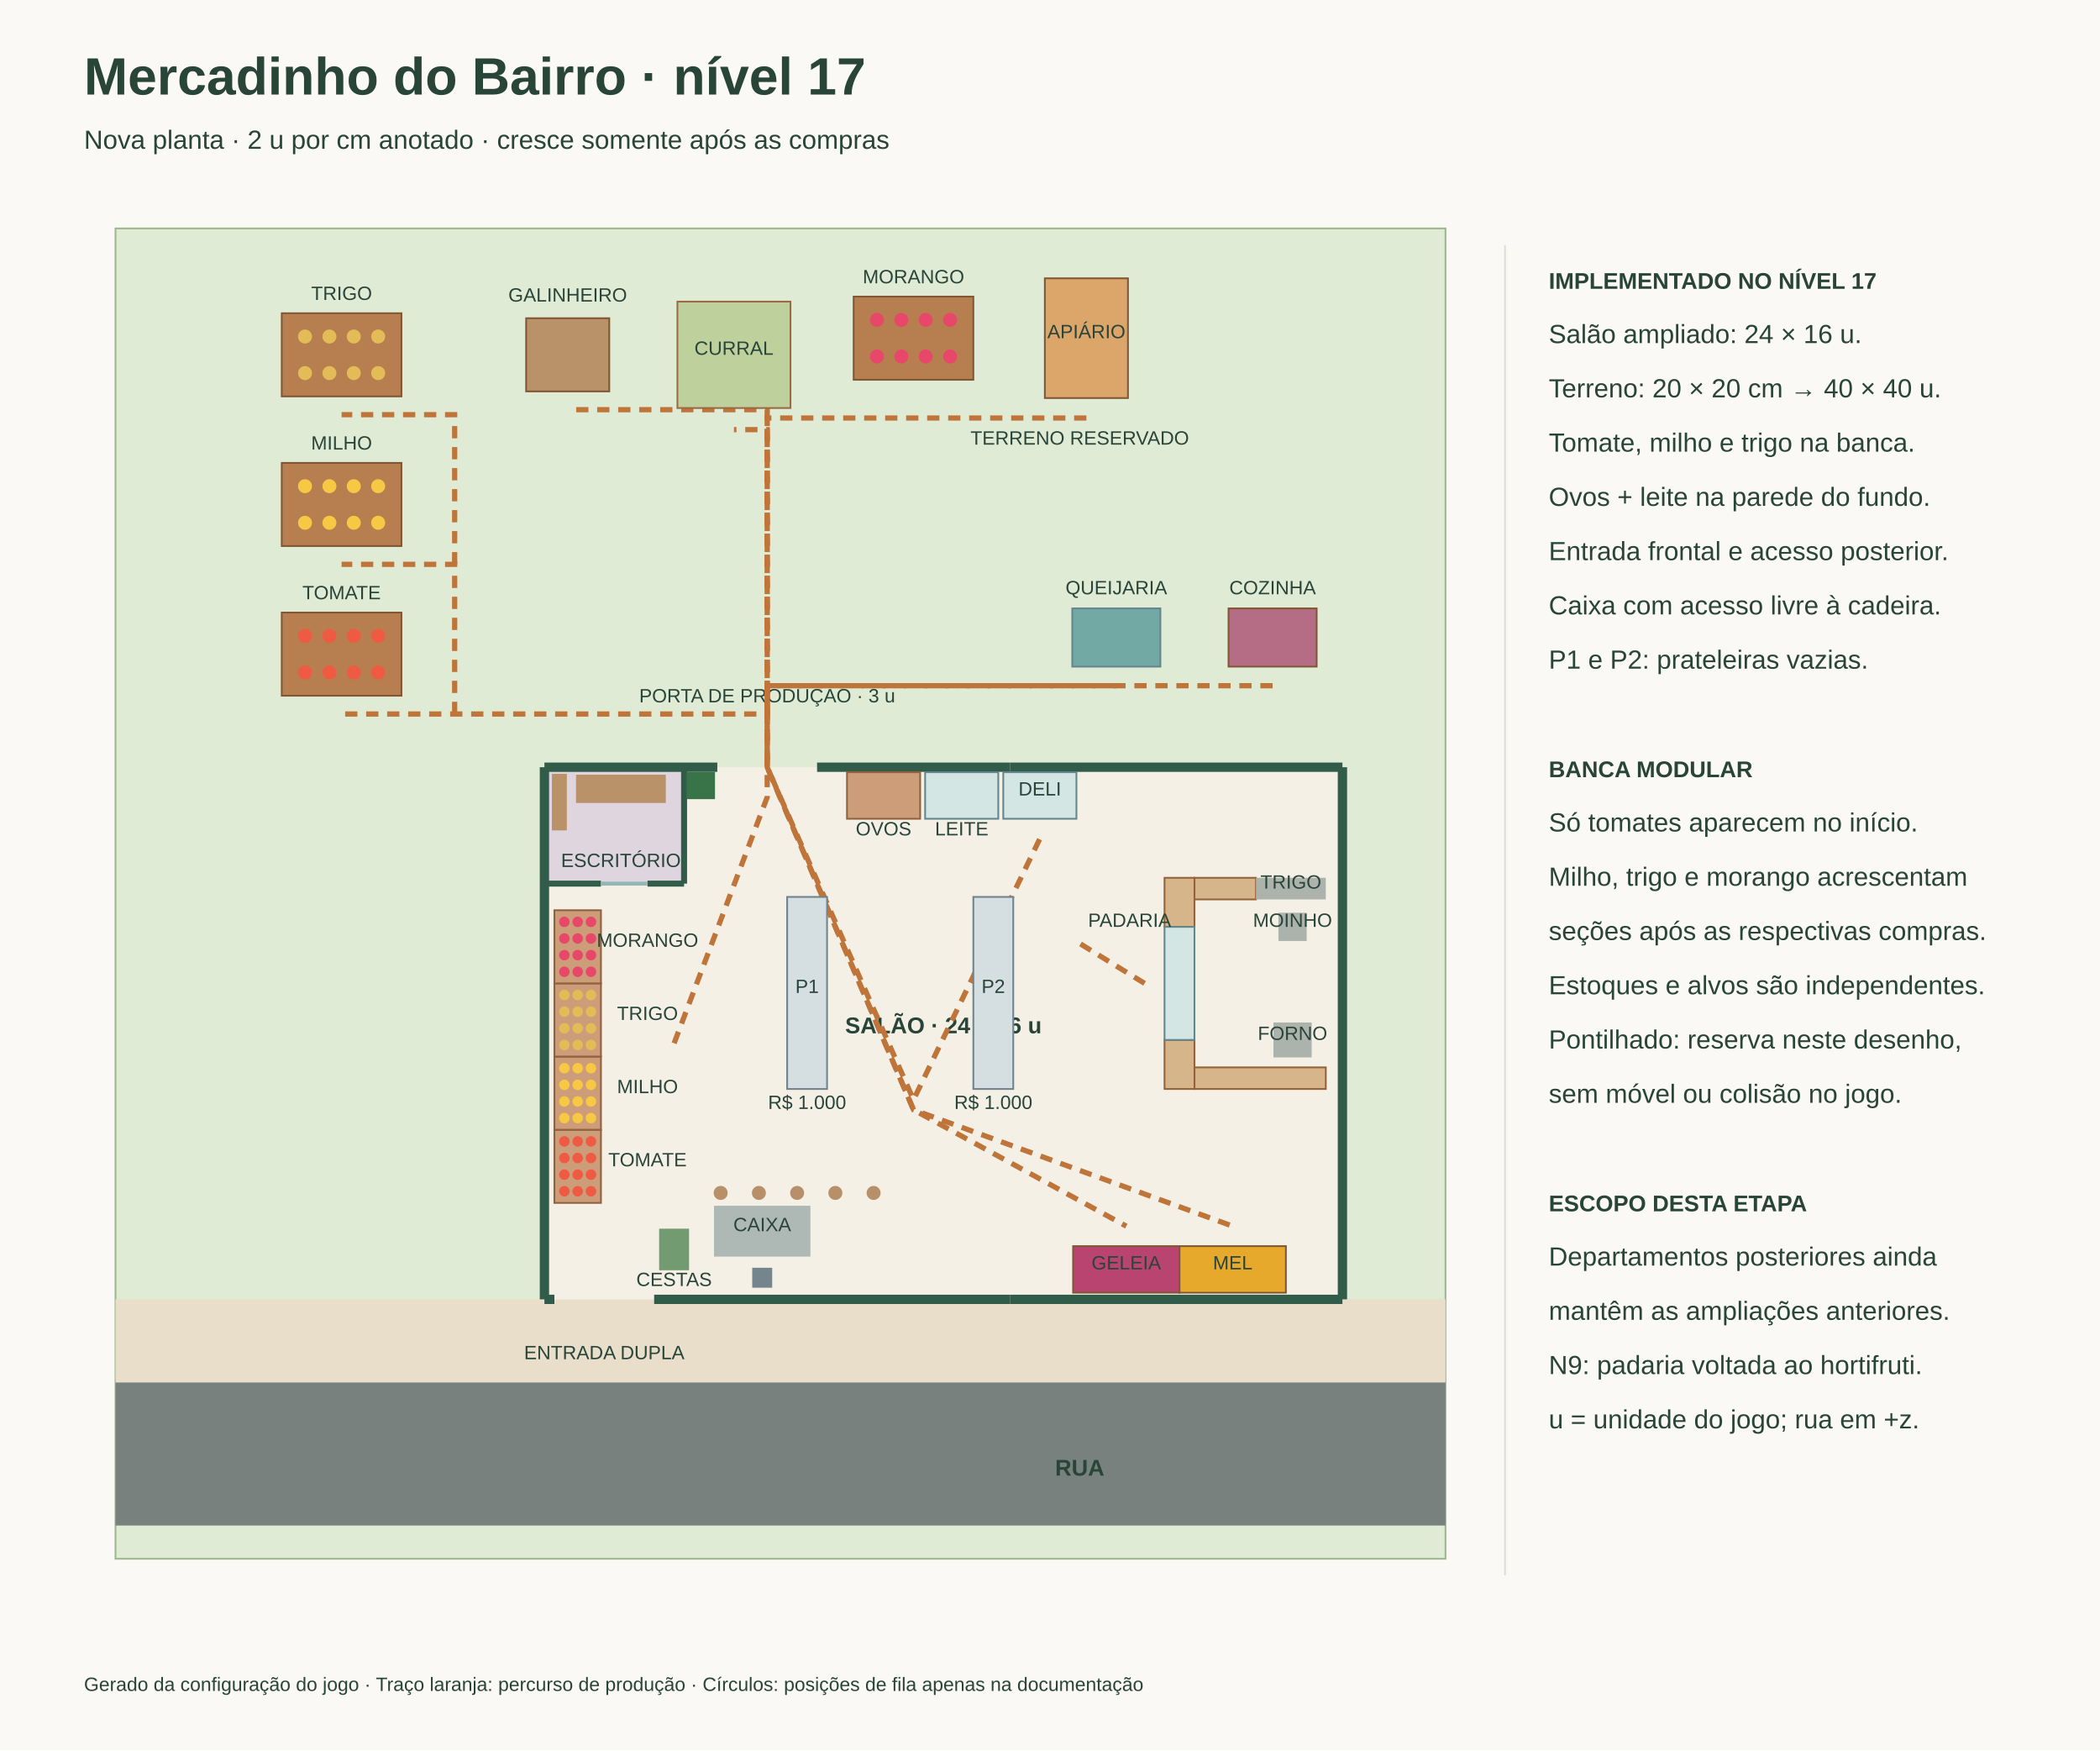
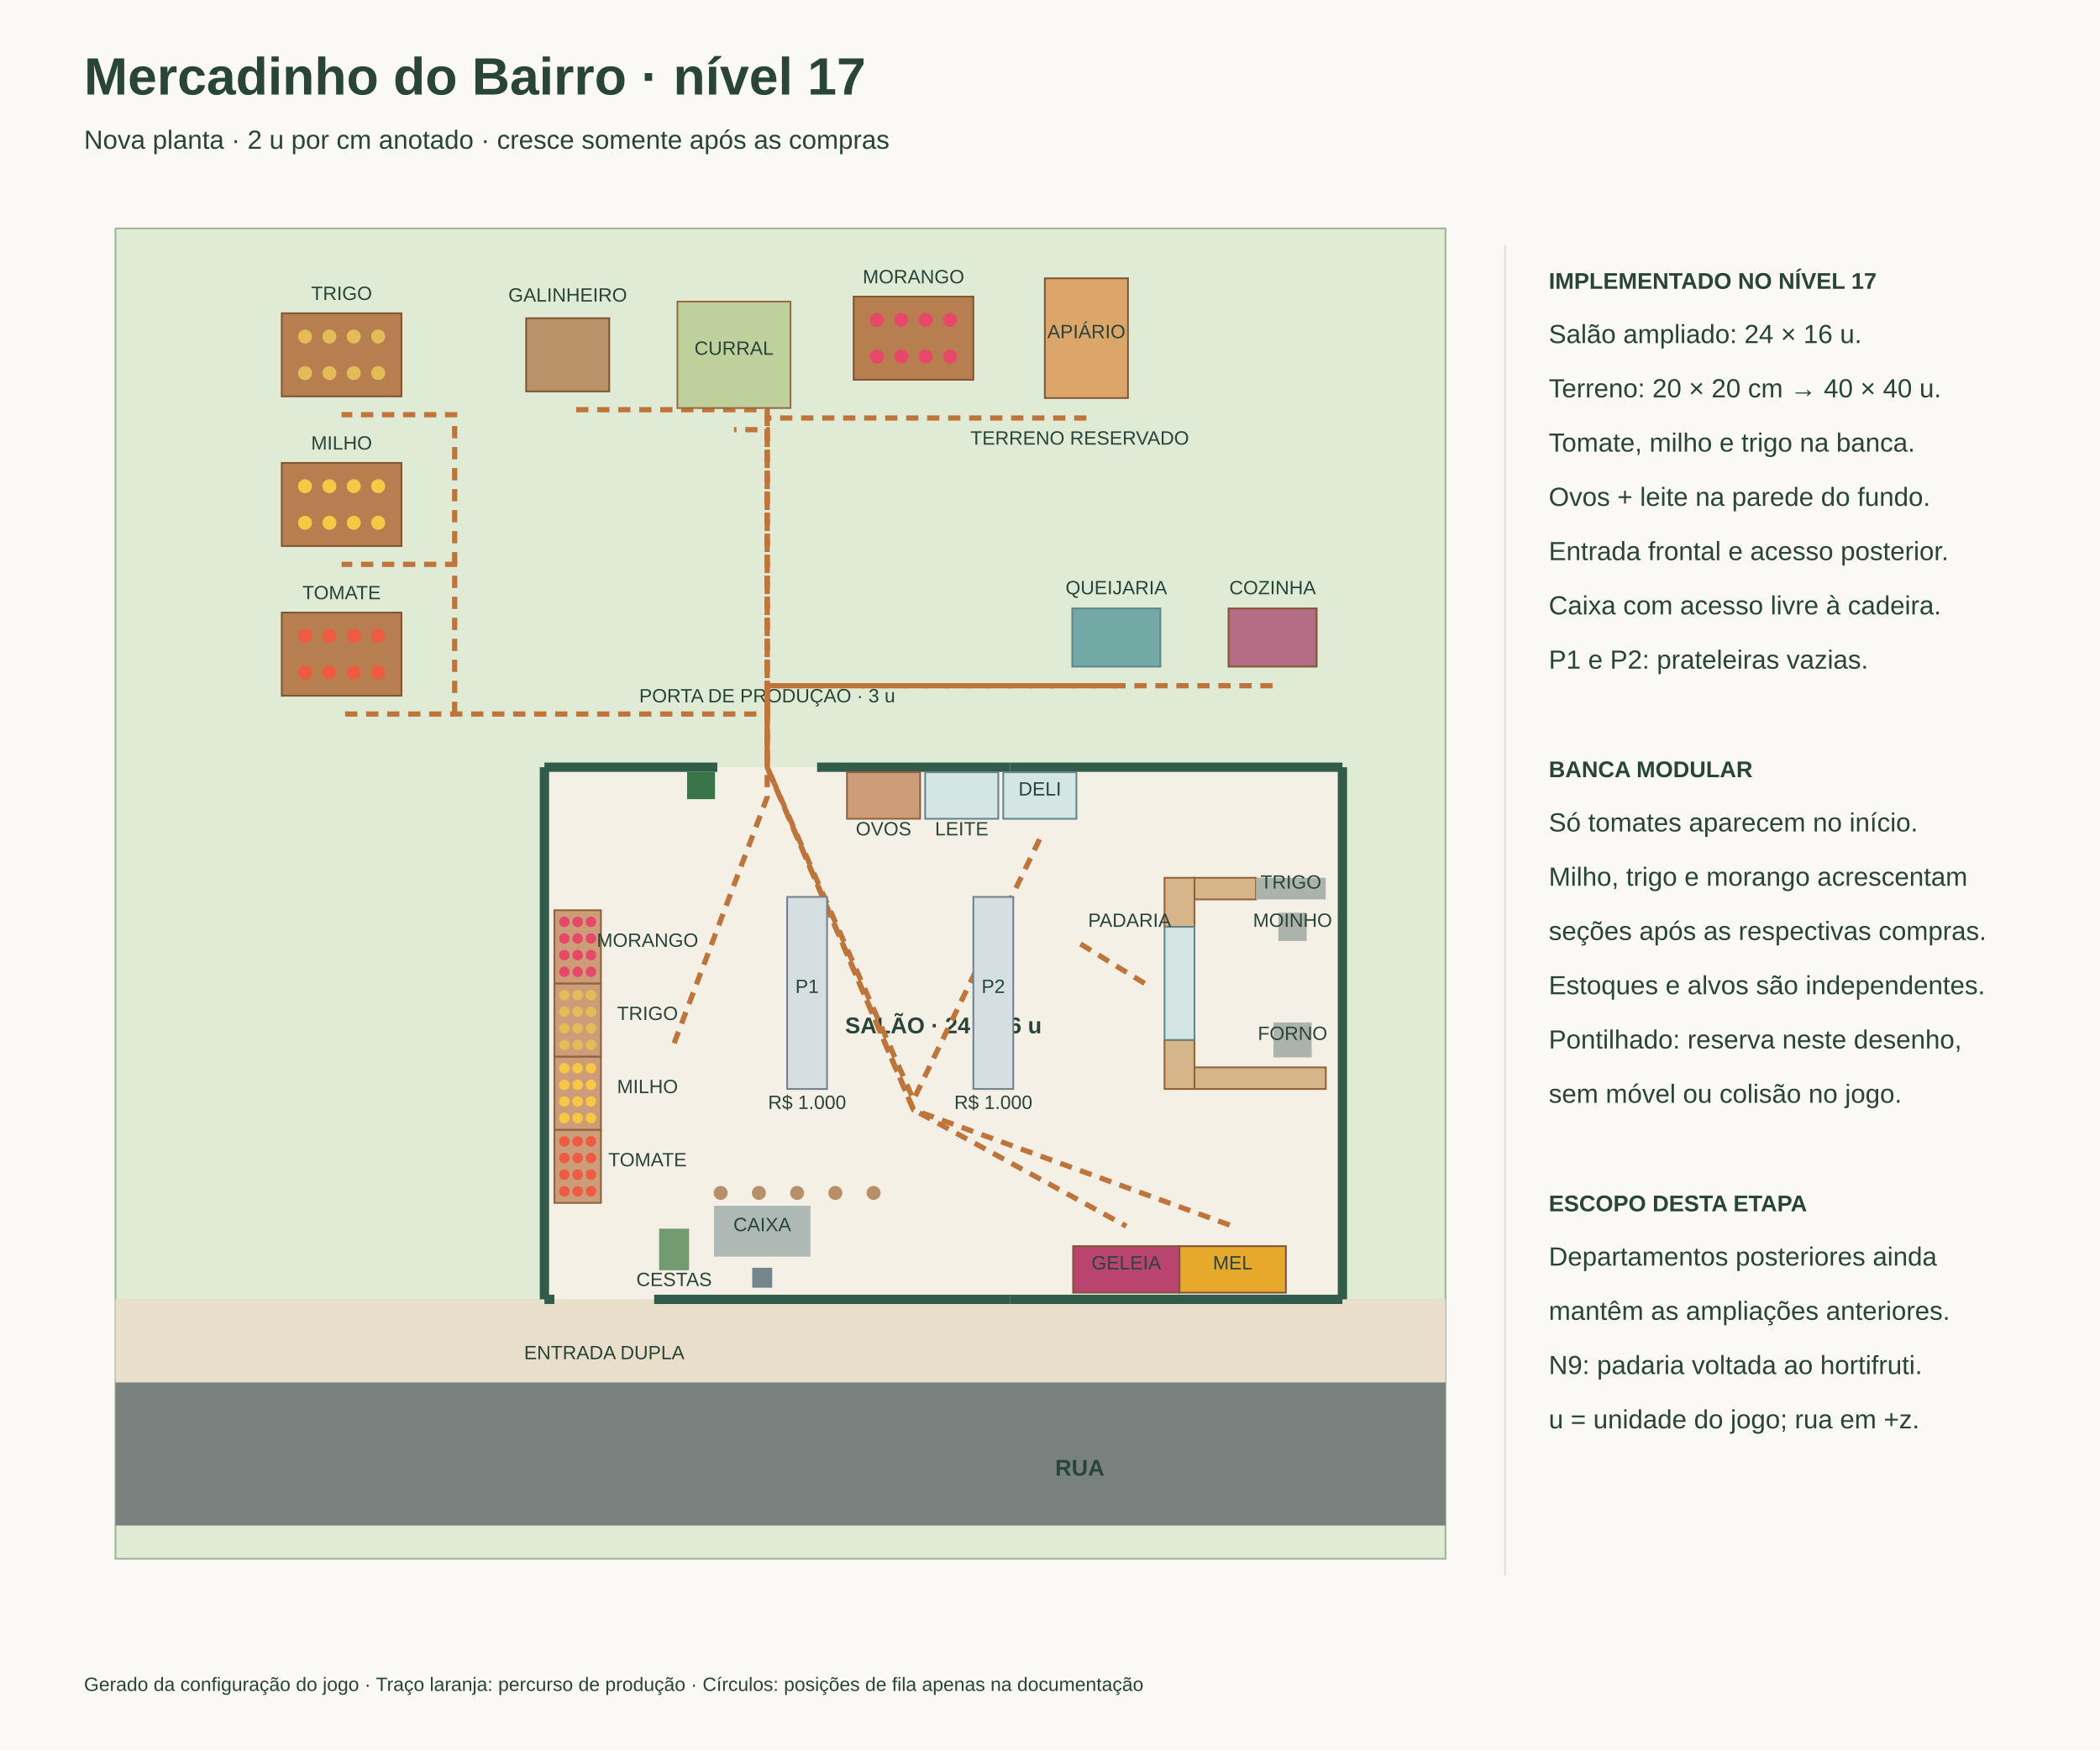
<svg xmlns="http://www.w3.org/2000/svg" width="1200" height="1000" viewBox="0 0 1200 1000" role="img" aria-labelledby="title desc">
  <style>text{font-family:Arial,sans-serif;fill:#294439}.title{font-size:30px;font-weight:bold}.label{font-size:13px;font-weight:bold}.note{font-size:15px}.small{font-size:11px}.wall{fill:#315c49}.route{fill:none;stroke:#bf743a;stroke-width:3;stroke-dasharray:7 5}</style>
  <rect width="1200" height="1000" fill="#faf9f5" />
  <text x="48" y="54" class="title">Mercadinho do Bairro · nível 17</text>
  <text x="48" y="85" class="note">Nova planta · 2 u por cm anotado · cresce somente após as compras</text>
  <rect x="66" y="130.5" width="760" height="760" fill="#dfebd4" stroke="#9cb88e" />
  <rect x="66" y="787.9" width="760" height="83.6" fill="#78817e" />
  <rect x="66" y="742.3" width="760" height="47.5" fill="#e8deca" />
  <text x="617" y="843" text-anchor="middle" class="label">RUA</text>
  <rect x="311.1" y="438.3" width="456" height="304" fill="#f4f0e5" />
-   <rect x="311.1" y="438.3" width="79.8" height="66.5" fill="#dfd5df" />
  <rect x="311.1" y="435.64" width="98.8" height="5.32" fill="#315c49" />
  <rect x="466.9" y="435.64" width="110.2" height="5.32" fill="#315c49" />
  <rect x="308.44" y="438.3" width="5.32" height="304" fill="#315c49" />
  <rect x="311.1" y="739.64" width="5.7" height="5.32" fill="#315c49" />
  <rect x="373.8" y="739.64" width="203.3" height="5.32" fill="#315c49" />
  <rect x="577.1" y="435.64" width="190" height="5.32" fill="#315c49" />
  <rect x="577.1" y="739.64" width="190" height="5.32" fill="#315c49" />
  <rect x="764.44" y="438.3" width="5.32" height="304" fill="#315c49" />
-   <rect x="389.19" y="438.3" width="3.42" height="66.5" fill="#315c49" />
-   <rect x="311.1" y="503.09" width="32.3" height="3.42" fill="#315c49" />
-   <rect x="370" y="503.09" width="20.9" height="3.42" fill="#315c49" />
-   <rect x="329.15" y="442.575" width="51.3" height="16.15" fill="#b99269" />
-   <rect x="315.375" y="442.1" width="8.55" height="32.3" fill="#b99269" />
-   <rect x="343.4" y="503.66" width="26.6" height="2.28" fill="#94b7b5" />
-   <text x="354.8" y="495.3" text-anchor="middle" class="small">ESCRITÓRIO</text>
  <rect x="392.61" y="440.96" width="15.96" height="15.58" fill="#387448" />
  <rect x="376.65" y="701.925" width="17.1" height="23.75" fill="#739b72" />
  <text x="385.2" y="734.7" text-anchor="middle" class="small">CESTAS</text>
  <rect x="408" y="688.815" width="55.1" height="29.07" fill="#aeb9b5" />
  <text x="435.55" y="703.35" text-anchor="middle" class="small">CAIXA</text>
  <rect x="429.85" y="724.25" width="11.4" height="11.4" fill="#74858d" />
  <rect x="316.8" y="645.4" width="26.6" height="41.8" fill="#cc9d78" stroke="#91603c" />
  <circle cx="322.5" cy="652.05" r="3" fill="#ef5a42" />
  <circle cx="330.1" cy="652.05" r="3" fill="#ef5a42" />
  <circle cx="337.7" cy="652.05" r="3" fill="#ef5a42" />
  <circle cx="322.5" cy="661.55" r="3" fill="#ef5a42" />
  <circle cx="330.1" cy="661.55" r="3" fill="#ef5a42" />
  <circle cx="337.7" cy="661.55" r="3" fill="#ef5a42" />
  <circle cx="322.5" cy="671.05" r="3" fill="#ef5a42" />
  <circle cx="330.1" cy="671.05" r="3" fill="#ef5a42" />
  <circle cx="337.7" cy="671.05" r="3" fill="#ef5a42" />
  <circle cx="322.5" cy="680.55" r="3" fill="#ef5a42" />
  <circle cx="330.1" cy="680.55" r="3" fill="#ef5a42" />
  <circle cx="337.7" cy="680.55" r="3" fill="#ef5a42" />
  <text x="370" y="666.3" text-anchor="middle" class="small">TOMATE</text>
  <rect x="161" y="349.95" width="68.4" height="47.5" fill="#b77e50" stroke="#805634" />
  <circle cx="174.3" cy="363.25" r="4" fill="#ef5a42" />
  <circle cx="188.233" cy="363.25" r="4" fill="#ef5a42" />
  <circle cx="202.167" cy="363.25" r="4" fill="#ef5a42" />
  <circle cx="216.1" cy="363.25" r="4" fill="#ef5a42" />
  <circle cx="174.3" cy="384.15" r="4" fill="#ef5a42" />
  <circle cx="188.233" cy="384.15" r="4" fill="#ef5a42" />
  <circle cx="202.167" cy="384.15" r="4" fill="#ef5a42" />
  <circle cx="216.1" cy="384.15" r="4" fill="#ef5a42" />
  <text x="195.2" y="342.35" text-anchor="middle" class="small">TOMATE</text>
  <rect x="316.8" y="603.6" width="26.6" height="41.8" fill="#cc9d78" stroke="#91603c" />
  <circle cx="322.5" cy="610.25" r="3" fill="#f6c844" />
  <circle cx="330.1" cy="610.25" r="3" fill="#f6c844" />
  <circle cx="337.7" cy="610.25" r="3" fill="#f6c844" />
  <circle cx="322.5" cy="619.75" r="3" fill="#f6c844" />
  <circle cx="330.1" cy="619.75" r="3" fill="#f6c844" />
  <circle cx="337.7" cy="619.75" r="3" fill="#f6c844" />
  <circle cx="322.5" cy="629.25" r="3" fill="#f6c844" />
  <circle cx="330.1" cy="629.25" r="3" fill="#f6c844" />
  <circle cx="337.7" cy="629.25" r="3" fill="#f6c844" />
  <circle cx="322.5" cy="638.75" r="3" fill="#f6c844" />
  <circle cx="330.1" cy="638.75" r="3" fill="#f6c844" />
  <circle cx="337.7" cy="638.75" r="3" fill="#f6c844" />
  <text x="370" y="624.5" text-anchor="middle" class="small">MILHO</text>
  <rect x="161" y="264.45" width="68.4" height="47.5" fill="#b77e50" stroke="#805634" />
  <circle cx="174.3" cy="277.75" r="4" fill="#f6c844" />
  <circle cx="188.233" cy="277.75" r="4" fill="#f6c844" />
  <circle cx="202.167" cy="277.75" r="4" fill="#f6c844" />
  <circle cx="216.1" cy="277.75" r="4" fill="#f6c844" />
  <circle cx="174.3" cy="298.65" r="4" fill="#f6c844" />
  <circle cx="188.233" cy="298.65" r="4" fill="#f6c844" />
  <circle cx="202.167" cy="298.65" r="4" fill="#f6c844" />
  <circle cx="216.1" cy="298.65" r="4" fill="#f6c844" />
  <text x="195.2" y="256.85" text-anchor="middle" class="small">MILHO</text>
  <rect x="316.8" y="561.8" width="26.6" height="41.8" fill="#cc9d78" stroke="#91603c" />
  <circle cx="322.5" cy="568.45" r="3" fill="#e4bc57" />
  <circle cx="330.1" cy="568.45" r="3" fill="#e4bc57" />
  <circle cx="337.7" cy="568.45" r="3" fill="#e4bc57" />
  <circle cx="322.5" cy="577.95" r="3" fill="#e4bc57" />
  <circle cx="330.1" cy="577.95" r="3" fill="#e4bc57" />
  <circle cx="337.7" cy="577.95" r="3" fill="#e4bc57" />
  <circle cx="322.5" cy="587.45" r="3" fill="#e4bc57" />
  <circle cx="330.1" cy="587.45" r="3" fill="#e4bc57" />
  <circle cx="337.7" cy="587.45" r="3" fill="#e4bc57" />
  <circle cx="322.5" cy="596.95" r="3" fill="#e4bc57" />
  <circle cx="330.1" cy="596.95" r="3" fill="#e4bc57" />
  <circle cx="337.7" cy="596.95" r="3" fill="#e4bc57" />
  <text x="370" y="582.7" text-anchor="middle" class="small">TRIGO</text>
  <rect x="161" y="178.95" width="68.4" height="47.5" fill="#b77e50" stroke="#805634" />
  <circle cx="174.3" cy="192.25" r="4" fill="#e4bc57" />
  <circle cx="188.233" cy="192.25" r="4" fill="#e4bc57" />
  <circle cx="202.167" cy="192.25" r="4" fill="#e4bc57" />
  <circle cx="216.1" cy="192.25" r="4" fill="#e4bc57" />
  <circle cx="174.3" cy="213.15" r="4" fill="#e4bc57" />
  <circle cx="188.233" cy="213.15" r="4" fill="#e4bc57" />
  <circle cx="202.167" cy="213.15" r="4" fill="#e4bc57" />
  <circle cx="216.1" cy="213.15" r="4" fill="#e4bc57" />
  <text x="195.2" y="171.35" text-anchor="middle" class="small">TRIGO</text>
  <rect x="316.8" y="520" width="26.6" height="41.8" fill="#cc9d78" stroke="#91603c" />
  <circle cx="322.5" cy="526.65" r="3" fill="#e74769" />
  <circle cx="330.1" cy="526.65" r="3" fill="#e74769" />
  <circle cx="337.7" cy="526.65" r="3" fill="#e74769" />
  <circle cx="322.5" cy="536.15" r="3" fill="#e74769" />
  <circle cx="330.1" cy="536.15" r="3" fill="#e74769" />
  <circle cx="337.7" cy="536.15" r="3" fill="#e74769" />
  <circle cx="322.5" cy="545.65" r="3" fill="#e74769" />
  <circle cx="330.1" cy="545.65" r="3" fill="#e74769" />
  <circle cx="337.7" cy="545.65" r="3" fill="#e74769" />
  <circle cx="322.5" cy="555.15" r="3" fill="#e74769" />
  <circle cx="330.1" cy="555.15" r="3" fill="#e74769" />
  <circle cx="337.7" cy="555.15" r="3" fill="#e74769" />
  <text x="370" y="540.9" text-anchor="middle" class="small">MORANGO</text>
  <rect x="487.8" y="169.45" width="68.4" height="47.5" fill="#b77e50" stroke="#805634" />
  <circle cx="501.1" cy="182.75" r="4" fill="#e74769" />
  <circle cx="515.033" cy="182.75" r="4" fill="#e74769" />
  <circle cx="528.967" cy="182.75" r="4" fill="#e74769" />
  <circle cx="542.9" cy="182.75" r="4" fill="#e74769" />
  <circle cx="501.1" cy="203.65" r="4" fill="#e74769" />
  <circle cx="515.033" cy="203.65" r="4" fill="#e74769" />
  <circle cx="528.967" cy="203.65" r="4" fill="#e74769" />
  <circle cx="542.9" cy="203.65" r="4" fill="#e74769" />
  <text x="522" y="161.85" text-anchor="middle" class="small">MORANGO</text>
  <path d="M385.2,596L438.4,455.4L438.4,407.9L195.2,407.9" class="route" />
  <path d="M259.8,322.4L259.8,236.9L195.2,236.9" class="route" />
  <path d="M259.8,407.9L259.8,322.4L195.2,322.4" class="route" />
  <rect x="484" y="441.15" width="41.8" height="26.6" fill="#cc9d78" stroke="#91603c" />
  <text x="504.9" y="477.25" text-anchor="middle" class="small">OVOS</text>
  <rect x="300.65" y="181.8" width="47.5" height="41.8" fill="#b99269" stroke="#805634" />
  <text x="324.4" y="172.3" text-anchor="middle" class="small">GALINHEIRO</text>
  <path d="M438.4,407.9L438.4,234.05L324.4,234.05" class="route" />
  <text x="438.4" y="401.25" text-anchor="middle" class="small">PORTA DE PRODUÇÃO · 3 u</text>
  <rect x="528.65" y="441.15" width="41.8" height="26.6" fill="#d3e6e3" stroke="#63868d" />
  <text x="549.55" y="477.25" text-anchor="middle" class="small">LEITE</text>
  <rect x="387.1" y="172.3" width="64.6" height="60.8" fill="#bed19d" stroke="#9b6a43" />
  <text x="419.4" y="202.7" text-anchor="middle" class="small">CURRAL</text>
  <path d="M438.4,407.9L438.4,245.45L419.4,245.45" class="route" />
  <text x="345.3" y="776.5" text-anchor="middle" class="small">ENTRADA DUPLA</text>
  <circle cx="411.8" cy="681.5" r="4" fill="#b79069" />
  <circle cx="433.65" cy="681.5" r="4" fill="#b79069" />
  <circle cx="455.5" cy="681.5" r="4" fill="#b79069" />
  <circle cx="477.35" cy="681.5" r="4" fill="#b79069" />
  <circle cx="499.2" cy="681.5" r="4" fill="#b79069" />
  <text x="617" y="254" text-anchor="middle" class="small">TERRENO RESERVADO</text>
  <text x="539.1" y="590.3" text-anchor="middle" class="label">SALÃO · 24 × 16 u</text>
  <rect x="682.55" y="609.775" width="75.05" height="12.35" fill="#d7b58a" stroke="#936238" />
  <rect x="682.55" y="501.475" width="35.15" height="12.35" fill="#d7b58a" stroke="#936238" />
  <rect x="665.45" y="501.475" width="17.1" height="28.025" fill="#d7b58a" stroke="#936238" />
  <rect x="665.45" y="594.1" width="17.1" height="28.025" fill="#d7b58a" stroke="#936238" />
  <rect x="665.45" y="529.5" width="17.1" height="64.6" fill="#d3e6e3" stroke="#63868d" />
  <rect x="717.7" y="501.475" width="39.9" height="12.35" fill="#acb3ad" />
  <text x="737.65" y="507.65" text-anchor="middle" class="small">TRIGO</text>
  <rect x="730.525" y="521.425" width="16.15" height="16.15" fill="#acb3ad" />
  <text x="738.6" y="529.5" text-anchor="middle" class="small">MOINHO</text>
  <rect x="727.675" y="584.125" width="21.85" height="19.95" fill="#acb3ad" />
  <text x="738.6" y="594.1" text-anchor="middle" class="small">FORNO</text>
  <text x="645.5" y="529.5" text-anchor="middle" class="small">PADARIA</text>
  <path d="M654.05,561.8L617,539" class="route" />
  <rect x="702.025" y="347.575" width="50.35" height="33.25" fill="#b56d85" stroke="#805634" />
  <text x="727.2" y="339.5" text-anchor="middle" class="small">COZINHA</text>
  <rect x="613.2" y="711.9" width="60.8" height="26.6" fill="#b94470" stroke="#805634" />
  <text x="643.6" y="725.2" text-anchor="middle" class="small">GELEIA</text>
  <path d="M727.2,391.75L438.4,391.75L438.4,438.3L522,634L643.6,700.5" class="route" />
  <rect x="612.725" y="347.575" width="50.35" height="33.25" fill="#73a9a5" stroke="#63868d" />
  <text x="637.9" y="339.5" text-anchor="middle" class="small">QUEIJARIA</text>
  <rect x="573.3" y="441.15" width="41.8" height="26.6" fill="#d3e6e3" stroke="#63868d" />
  <text x="594.2" y="454.45" text-anchor="middle" class="small">DELI</text>
  <path d="M637.9,391.75L438.4,391.75L438.4,438.3L522,628.3L594.2,479.15" class="route" />
  <rect x="597.05" y="159" width="47.5" height="68.4" fill="#dca66a" stroke="#805634" />
  <text x="620.8" y="193.2" text-anchor="middle" class="small">APIÁRIO</text>
  <rect x="674" y="711.9" width="60.8" height="26.6" fill="#e7a92b" stroke="#805634" />
  <text x="704.4" y="725.2" text-anchor="middle" class="small">MEL</text>
  <path d="M620.8,238.8L438.4,238.8L438.4,438.3L522,634L704.4,700.5" class="route" />
  <rect x="449.8" y="512.4" width="22.8" height="109.725" fill="#d5dfe2" stroke="#71838d" />
  <text x="461.2" y="567.263" text-anchor="middle" class="small">P1</text>
  <text x="461.2" y="633.525" text-anchor="middle" class="small">R$ 1.000</text>
  <rect x="556.2" y="512.4" width="22.8" height="109.725" fill="#d5dfe2" stroke="#71838d" />
  <text x="567.6" y="567.263" text-anchor="middle" class="small">P2</text>
  <text x="567.6" y="633.525" text-anchor="middle" class="small">R$ 1.000</text>
  <path d="M860 140V900" stroke="#dedfd7" />
  <text x="885" y="165" class="label">IMPLEMENTADO NO NÍVEL 17</text>
  <text x="885" y="196" class="note">Salão ampliado: 24 × 16 u.</text>
  <text x="885" y="227" class="note">Terreno: 20 × 20 cm → 40 × 40 u.</text>
  <text x="885" y="258" class="note">Tomate, milho e trigo na banca.</text>
  <text x="885" y="289" class="note">Ovos + leite na parede do fundo.</text>
  <text x="885" y="320" class="note">Entrada frontal e acesso posterior.</text>
  <text x="885" y="351" class="note">Caixa com acesso livre à cadeira.</text>
  <text x="885" y="382" class="note">P1 e P2: prateleiras vazias.</text>
  <text x="885" y="413" class="note" />
  <text x="885" y="444" class="label">BANCA MODULAR</text>
  <text x="885" y="475" class="note">Só tomates aparecem no início.</text>
  <text x="885" y="506" class="note">Milho, trigo e morango acrescentam</text>
  <text x="885" y="537" class="note">seções após as respectivas compras.</text>
  <text x="885" y="568" class="note">Estoques e alvos são independentes.</text>
  <text x="885" y="599" class="note">Pontilhado: reserva neste desenho,</text>
  <text x="885" y="630" class="note">sem móvel ou colisão no jogo.</text>
  <text x="885" y="661" class="note" />
  <text x="885" y="692" class="label">ESCOPO DESTA ETAPA</text>
  <text x="885" y="723" class="note">Departamentos posteriores ainda</text>
  <text x="885" y="754" class="note">mantêm as ampliações anteriores.</text>
  <text x="885" y="785" class="note">N9: padaria voltada ao hortifruti.</text>
  <text x="885" y="816" class="note">u = unidade do jogo; rua em +z.</text>
  <text x="48" y="966" class="small">Gerado da configuração do jogo · Traço laranja: percurso de produção · Círculos: posições de fila apenas na documentação</text>
</svg>
